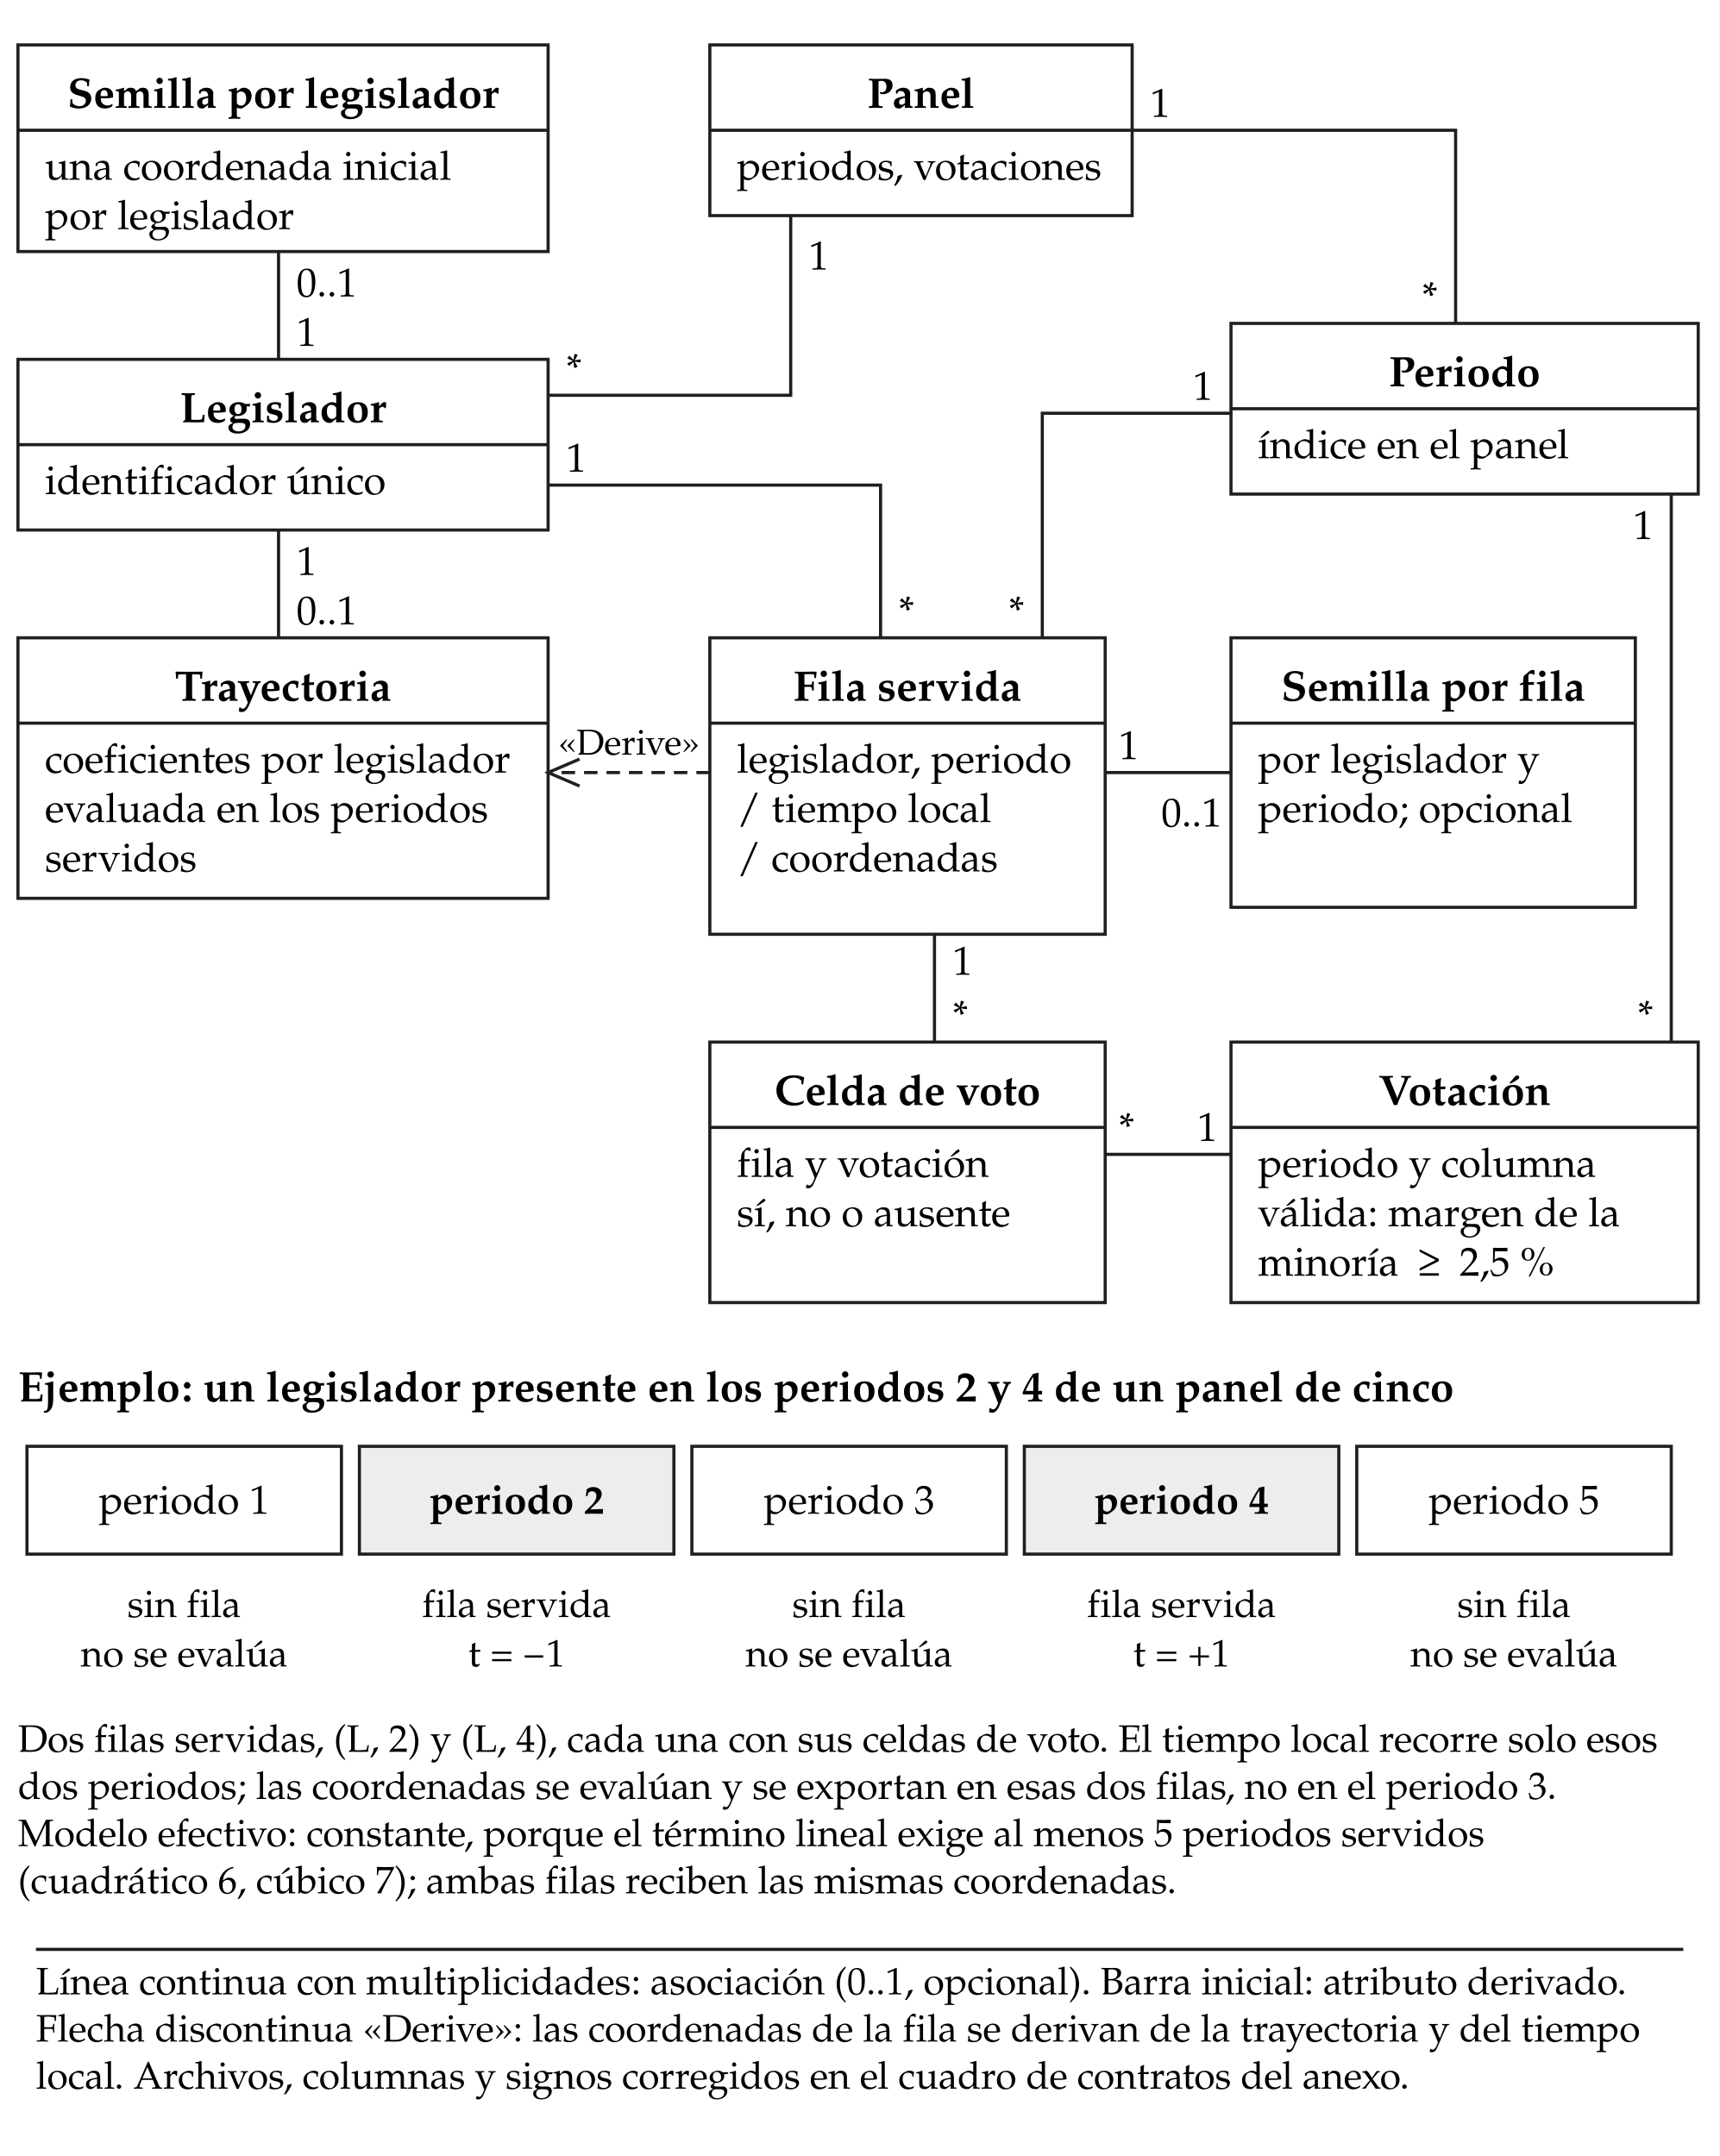
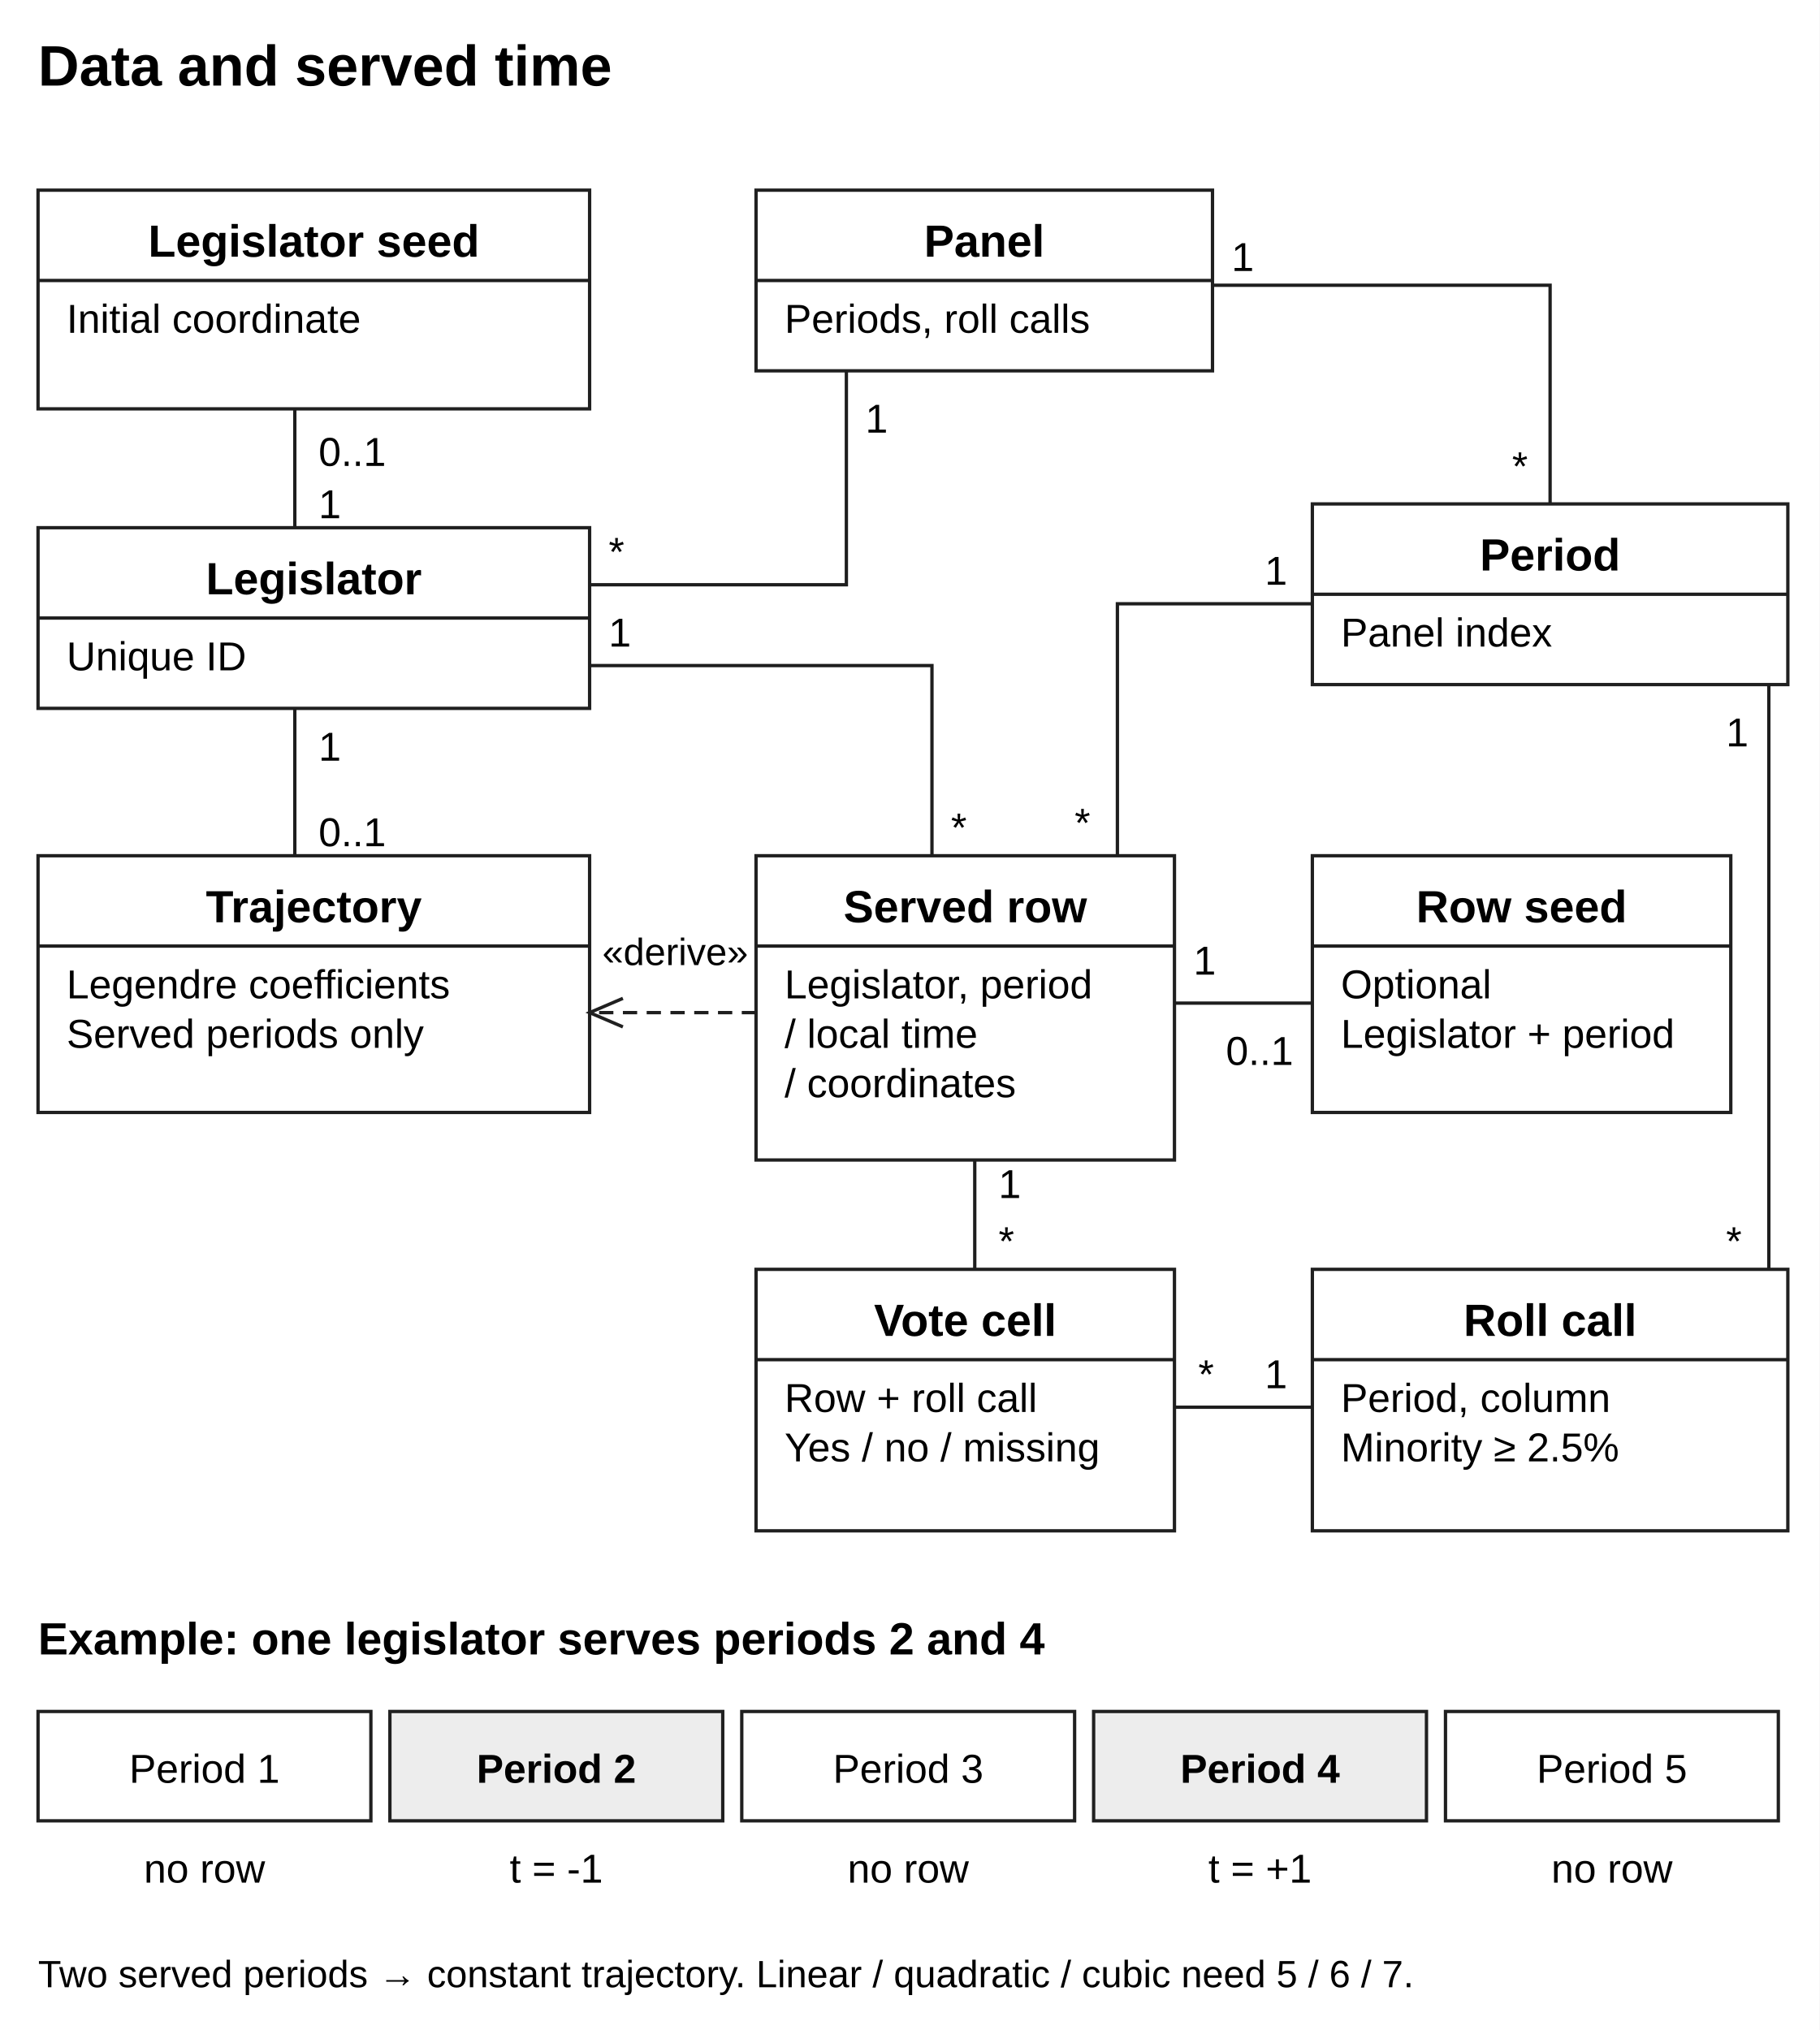
- <svg xmlns="http://www.w3.org/2000/svg" width="135mm" height="169.333mm" viewBox="0 0 382.677 480">
+ <svg xmlns="http://www.w3.org/2000/svg" width="135mm" height="150.636mm" viewBox="0 0 382.677 427">
  <rect width="100%" height="100%" fill="white" />
-   <rect x="4" y="10" width="118" height="46" rx="0" fill="white" stroke="#202020" stroke-width=".7" />
-   <text x="63.00" y="24.00" font-family="'Palatino Linotype', Palatino, 'Book Antiqua', serif" font-size="9.5" font-weight="700" text-anchor="middle">Semilla por legislador</text>
-   <polyline points="4,29.0 122,29.0" fill="none" stroke="rgb(30,30,30)" stroke-width="0.7" />
-   <text x="10.00" y="40.00" font-family="'Palatino Linotype', Palatino, 'Book Antiqua', serif" font-size="9" font-weight="400" text-anchor="start">una coordenada inicial</text>
-   <text x="10.00" y="51.00" font-family="'Palatino Linotype', Palatino, 'Book Antiqua', serif" font-size="9" font-weight="400" text-anchor="start">por legislador</text>
-   <rect x="158" y="10" width="94" height="38" rx="0" fill="white" stroke="#202020" stroke-width=".7" />
-   <text x="205.00" y="24.00" font-family="'Palatino Linotype', Palatino, 'Book Antiqua', serif" font-size="9.5" font-weight="700" text-anchor="middle">Panel</text>
-   <polyline points="158,29.0 252,29.0" fill="none" stroke="rgb(30,30,30)" stroke-width="0.7" />
-   <text x="164.00" y="40.00" font-family="'Palatino Linotype', Palatino, 'Book Antiqua', serif" font-size="9" font-weight="400" text-anchor="start">periodos, votaciones</text>
-   <rect x="4" y="80" width="118" height="38" rx="0" fill="white" stroke="#202020" stroke-width=".7" />
-   <text x="63.00" y="94.00" font-family="'Palatino Linotype', Palatino, 'Book Antiqua', serif" font-size="9.5" font-weight="700" text-anchor="middle">Legislador</text>
-   <polyline points="4,99.0 122,99.0" fill="none" stroke="rgb(30,30,30)" stroke-width="0.7" />
-   <text x="10.00" y="110.00" font-family="'Palatino Linotype', Palatino, 'Book Antiqua', serif" font-size="9" font-weight="400" text-anchor="start">identificador único</text>
-   <rect x="274" y="72" width="104" height="38" rx="0" fill="white" stroke="#202020" stroke-width=".7" />
-   <text x="326.00" y="86.00" font-family="'Palatino Linotype', Palatino, 'Book Antiqua', serif" font-size="9.5" font-weight="700" text-anchor="middle">Periodo</text>
-   <polyline points="274,91.0 378,91.0" fill="none" stroke="rgb(30,30,30)" stroke-width="0.7" />
-   <text x="280.00" y="102.00" font-family="'Palatino Linotype', Palatino, 'Book Antiqua', serif" font-size="9" font-weight="400" text-anchor="start">índice en el panel</text>
-   <rect x="4" y="142" width="118" height="58" rx="0" fill="white" stroke="#202020" stroke-width=".7" />
-   <text x="63.00" y="156.00" font-family="'Palatino Linotype', Palatino, 'Book Antiqua', serif" font-size="9.5" font-weight="700" text-anchor="middle">Trayectoria</text>
-   <polyline points="4,161.0 122,161.0" fill="none" stroke="rgb(30,30,30)" stroke-width="0.7" />
-   <text x="10.00" y="172.00" font-family="'Palatino Linotype', Palatino, 'Book Antiqua', serif" font-size="9" font-weight="400" text-anchor="start">coeficientes por legislador</text>
-   <text x="10.00" y="183.00" font-family="'Palatino Linotype', Palatino, 'Book Antiqua', serif" font-size="9" font-weight="400" text-anchor="start">evaluada en los periodos</text>
-   <text x="10.00" y="194.00" font-family="'Palatino Linotype', Palatino, 'Book Antiqua', serif" font-size="9" font-weight="400" text-anchor="start">servidos</text>
-   <rect x="158" y="142" width="88" height="66" rx="0" fill="white" stroke="#202020" stroke-width=".7" />
-   <text x="202.00" y="156.00" font-family="'Palatino Linotype', Palatino, 'Book Antiqua', serif" font-size="9.5" font-weight="700" text-anchor="middle">Fila servida</text>
-   <polyline points="158,161.0 246,161.0" fill="none" stroke="rgb(30,30,30)" stroke-width="0.7" />
-   <text x="164.00" y="172.00" font-family="'Palatino Linotype', Palatino, 'Book Antiqua', serif" font-size="9" font-weight="400" text-anchor="start">legislador, periodo</text>
-   <text x="164.00" y="183.00" font-family="'Palatino Linotype', Palatino, 'Book Antiqua', serif" font-size="9" font-weight="400" text-anchor="start">/ tiempo local</text>
-   <text x="164.00" y="194.00" font-family="'Palatino Linotype', Palatino, 'Book Antiqua', serif" font-size="9" font-weight="400" text-anchor="start">/ coordenadas</text>
-   <rect x="274" y="142" width="90" height="60" rx="0" fill="white" stroke="#202020" stroke-width=".7" />
-   <text x="319.00" y="156.00" font-family="'Palatino Linotype', Palatino, 'Book Antiqua', serif" font-size="9.5" font-weight="700" text-anchor="middle">Semilla por fila</text>
-   <polyline points="274,161.0 364,161.0" fill="none" stroke="rgb(30,30,30)" stroke-width="0.7" />
-   <text x="280.00" y="172.00" font-family="'Palatino Linotype', Palatino, 'Book Antiqua', serif" font-size="9" font-weight="400" text-anchor="start">por legislador y</text>
-   <text x="280.00" y="183.00" font-family="'Palatino Linotype', Palatino, 'Book Antiqua', serif" font-size="9" font-weight="400" text-anchor="start">periodo; opcional</text>
-   <rect x="158" y="232" width="88" height="58" rx="0" fill="white" stroke="#202020" stroke-width=".7" />
-   <text x="202.00" y="246.00" font-family="'Palatino Linotype', Palatino, 'Book Antiqua', serif" font-size="9.5" font-weight="700" text-anchor="middle">Celda de voto</text>
-   <polyline points="158,251.0 246,251.0" fill="none" stroke="rgb(30,30,30)" stroke-width="0.7" />
-   <text x="164.00" y="262.00" font-family="'Palatino Linotype', Palatino, 'Book Antiqua', serif" font-size="9" font-weight="400" text-anchor="start">fila y votación</text>
-   <text x="164.00" y="273.00" font-family="'Palatino Linotype', Palatino, 'Book Antiqua', serif" font-size="9" font-weight="400" text-anchor="start">sí, no o ausente</text>
-   <rect x="274" y="232" width="104" height="58" rx="0" fill="white" stroke="#202020" stroke-width=".7" />
-   <text x="326.00" y="246.00" font-family="'Palatino Linotype', Palatino, 'Book Antiqua', serif" font-size="9.5" font-weight="700" text-anchor="middle">Votación</text>
-   <polyline points="274,251.0 378,251.0" fill="none" stroke="rgb(30,30,30)" stroke-width="0.7" />
-   <text x="280.00" y="262.00" font-family="'Palatino Linotype', Palatino, 'Book Antiqua', serif" font-size="9" font-weight="400" text-anchor="start">periodo y columna</text>
-   <text x="280.00" y="273.00" font-family="'Palatino Linotype', Palatino, 'Book Antiqua', serif" font-size="9" font-weight="400" text-anchor="start">válida: margen de la</text>
-   <text x="280.00" y="284.00" font-family="'Palatino Linotype', Palatino, 'Book Antiqua', serif" font-size="9" font-weight="400" text-anchor="start">minoría ≥ 2,5 %</text>
-   <polyline points="176,48 176,88 122,88" fill="none" stroke="rgb(30,30,30)" stroke-width="0.7" />
-   <text x="180.00" y="60.00" font-family="'Palatino Linotype', Palatino, 'Book Antiqua', serif" font-size="9" font-weight="400" text-anchor="start">1</text>
-   <text x="126.00" y="85.00" font-family="'Palatino Linotype', Palatino, 'Book Antiqua', serif" font-size="9" font-weight="400" text-anchor="start">*</text>
-   <polyline points="252,29 324,29 324,72" fill="none" stroke="rgb(30,30,30)" stroke-width="0.7" />
-   <text x="256.00" y="26.00" font-family="'Palatino Linotype', Palatino, 'Book Antiqua', serif" font-size="9" font-weight="400" text-anchor="start">1</text>
-   <text x="320.00" y="69.00" font-family="'Palatino Linotype', Palatino, 'Book Antiqua', serif" font-size="9" font-weight="400" text-anchor="end">*</text>
-   <polyline points="122,108 196,108 196,142" fill="none" stroke="rgb(30,30,30)" stroke-width="0.7" />
-   <text x="126.00" y="105.00" font-family="'Palatino Linotype', Palatino, 'Book Antiqua', serif" font-size="9" font-weight="400" text-anchor="start">1</text>
-   <text x="200.00" y="139.00" font-family="'Palatino Linotype', Palatino, 'Book Antiqua', serif" font-size="9" font-weight="400" text-anchor="start">*</text>
-   <polyline points="274,92 232,92 232,142" fill="none" stroke="rgb(30,30,30)" stroke-width="0.7" />
-   <text x="270.00" y="89.00" font-family="'Palatino Linotype', Palatino, 'Book Antiqua', serif" font-size="9" font-weight="400" text-anchor="end">1</text>
-   <text x="228.00" y="139.00" font-family="'Palatino Linotype', Palatino, 'Book Antiqua', serif" font-size="9" font-weight="400" text-anchor="end">*</text>
-   <polyline points="62,56 62,80" fill="none" stroke="rgb(30,30,30)" stroke-width="0.7" />
-   <text x="66.00" y="66.00" font-family="'Palatino Linotype', Palatino, 'Book Antiqua', serif" font-size="9" font-weight="400" text-anchor="start">0..1</text>
-   <text x="66.00" y="77.00" font-family="'Palatino Linotype', Palatino, 'Book Antiqua', serif" font-size="9" font-weight="400" text-anchor="start">1</text>
-   <polyline points="62,118 62,142" fill="none" stroke="rgb(30,30,30)" stroke-width="0.7" />
-   <text x="66.00" y="128.00" font-family="'Palatino Linotype', Palatino, 'Book Antiqua', serif" font-size="9" font-weight="400" text-anchor="start">1</text>
-   <text x="66.00" y="139.00" font-family="'Palatino Linotype', Palatino, 'Book Antiqua', serif" font-size="9" font-weight="400" text-anchor="start">0..1</text>
-   <polyline points="372,110 372,232" fill="none" stroke="rgb(30,30,30)" stroke-width="0.7" />
-   <text x="368.00" y="120.00" font-family="'Palatino Linotype', Palatino, 'Book Antiqua', serif" font-size="9" font-weight="400" text-anchor="end">1</text>
-   <text x="368.00" y="229.00" font-family="'Palatino Linotype', Palatino, 'Book Antiqua', serif" font-size="9" font-weight="400" text-anchor="end">*</text>
-   <polyline points="208,208 208,232" fill="none" stroke="rgb(30,30,30)" stroke-width="0.7" />
-   <text x="212.00" y="217.00" font-family="'Palatino Linotype', Palatino, 'Book Antiqua', serif" font-size="9" font-weight="400" text-anchor="start">1</text>
-   <text x="212.00" y="229.00" font-family="'Palatino Linotype', Palatino, 'Book Antiqua', serif" font-size="9" font-weight="400" text-anchor="start">*</text>
-   <polyline points="274,257 246,257" fill="none" stroke="rgb(30,30,30)" stroke-width="0.7" />
-   <text x="271.00" y="254.00" font-family="'Palatino Linotype', Palatino, 'Book Antiqua', serif" font-size="9" font-weight="400" text-anchor="end">1</text>
-   <text x="249.00" y="254.00" font-family="'Palatino Linotype', Palatino, 'Book Antiqua', serif" font-size="9" font-weight="400" text-anchor="start">*</text>
-   <polyline points="246,172 274,172" fill="none" stroke="rgb(30,30,30)" stroke-width="0.7" />
-   <text x="249.00" y="169.00" font-family="'Palatino Linotype', Palatino, 'Book Antiqua', serif" font-size="9" font-weight="400" text-anchor="start">1</text>
-   <text x="272.00" y="184.00" font-family="'Palatino Linotype', Palatino, 'Book Antiqua', serif" font-size="9" font-weight="400" text-anchor="end">0..1</text>
-   <polyline points="158,172 122,172" fill="none" stroke="rgb(30,30,30)" stroke-width="0.7" stroke-dasharray="3 2" />
-   <polyline points="129.0,175.0 122,172 129.0,169.0" fill="none" stroke="#202020" stroke-width=".7" />
-   <text x="140.00" y="168.00" font-family="'Palatino Linotype', Palatino, 'Book Antiqua', serif" font-size="8" font-weight="400" text-anchor="middle">«Derive»</text>
-   <text x="4.00" y="312.00" font-family="'Palatino Linotype', Palatino, 'Book Antiqua', serif" font-size="9.5" font-weight="700" text-anchor="start">Ejemplo: un legislador presente en los periodos 2 y 4 de un panel de cinco</text>
-   <rect x="6" y="322" width="70" height="24" rx="0" fill="white" stroke="#202020" stroke-width=".7" />
-   <text x="41.00" y="337.00" font-family="'Palatino Linotype', Palatino, 'Book Antiqua', serif" font-size="9" font-weight="400" text-anchor="middle">periodo 1</text>
-   <text x="41.00" y="360.00" font-family="'Palatino Linotype', Palatino, 'Book Antiqua', serif" font-size="8.5" font-weight="400" text-anchor="middle">sin fila</text>
-   <text x="41.00" y="371.00" font-family="'Palatino Linotype', Palatino, 'Book Antiqua', serif" font-size="8.5" font-weight="400" text-anchor="middle">no se evalúa</text>
-   <rect x="80" y="322" width="70" height="24" rx="0" fill="#ededed" stroke="#202020" stroke-width=".7" />
-   <text x="115.00" y="337.00" font-family="'Palatino Linotype', Palatino, 'Book Antiqua', serif" font-size="9" font-weight="700" text-anchor="middle">periodo 2</text>
-   <text x="115.00" y="360.00" font-family="'Palatino Linotype', Palatino, 'Book Antiqua', serif" font-size="8.5" font-weight="400" text-anchor="middle">fila servida</text>
-   <text x="115.00" y="371.00" font-family="'Palatino Linotype', Palatino, 'Book Antiqua', serif" font-size="8.5" font-weight="400" text-anchor="middle">t = −1</text>
-   <rect x="154" y="322" width="70" height="24" rx="0" fill="white" stroke="#202020" stroke-width=".7" />
-   <text x="189.00" y="337.00" font-family="'Palatino Linotype', Palatino, 'Book Antiqua', serif" font-size="9" font-weight="400" text-anchor="middle">periodo 3</text>
-   <text x="189.00" y="360.00" font-family="'Palatino Linotype', Palatino, 'Book Antiqua', serif" font-size="8.5" font-weight="400" text-anchor="middle">sin fila</text>
-   <text x="189.00" y="371.00" font-family="'Palatino Linotype', Palatino, 'Book Antiqua', serif" font-size="8.5" font-weight="400" text-anchor="middle">no se evalúa</text>
-   <rect x="228" y="322" width="70" height="24" rx="0" fill="#ededed" stroke="#202020" stroke-width=".7" />
-   <text x="263.00" y="337.00" font-family="'Palatino Linotype', Palatino, 'Book Antiqua', serif" font-size="9" font-weight="700" text-anchor="middle">periodo 4</text>
-   <text x="263.00" y="360.00" font-family="'Palatino Linotype', Palatino, 'Book Antiqua', serif" font-size="8.5" font-weight="400" text-anchor="middle">fila servida</text>
-   <text x="263.00" y="371.00" font-family="'Palatino Linotype', Palatino, 'Book Antiqua', serif" font-size="8.5" font-weight="400" text-anchor="middle">t = +1</text>
-   <rect x="302" y="322" width="70" height="24" rx="0" fill="white" stroke="#202020" stroke-width=".7" />
-   <text x="337.00" y="337.00" font-family="'Palatino Linotype', Palatino, 'Book Antiqua', serif" font-size="9" font-weight="400" text-anchor="middle">periodo 5</text>
-   <text x="337.00" y="360.00" font-family="'Palatino Linotype', Palatino, 'Book Antiqua', serif" font-size="8.5" font-weight="400" text-anchor="middle">sin fila</text>
-   <text x="337.00" y="371.00" font-family="'Palatino Linotype', Palatino, 'Book Antiqua', serif" font-size="8.5" font-weight="400" text-anchor="middle">no se evalúa</text>
-   <text x="4.00" y="390.00" font-family="'Palatino Linotype', Palatino, 'Book Antiqua', serif" font-size="8.5" font-weight="400" text-anchor="start">Dos filas servidas, (L, 2) y (L, 4), cada una con sus celdas de voto. El tiempo local recorre solo esos</text>
-   <text x="4.00" y="400.50" font-family="'Palatino Linotype', Palatino, 'Book Antiqua', serif" font-size="8.5" font-weight="400" text-anchor="start">dos periodos; las coordenadas se evalúan y se exportan en esas dos filas, no en el periodo 3.</text>
-   <text x="4.00" y="411.00" font-family="'Palatino Linotype', Palatino, 'Book Antiqua', serif" font-size="8.5" font-weight="400" text-anchor="start">Modelo efectivo: constante, porque el término lineal exige al menos 5 periodos servidos</text>
-   <text x="4.00" y="421.50" font-family="'Palatino Linotype', Palatino, 'Book Antiqua', serif" font-size="8.5" font-weight="400" text-anchor="start">(cuadrático 6, cúbico 7); ambas filas reciben las mismas coordenadas.</text>
-   <polyline points="8,434 374.677,434" fill="none" stroke="rgb(30,30,30)" stroke-width="0.7" />
-   <text x="8.00" y="444.00" font-family="'Palatino Linotype', Palatino, 'Book Antiqua', serif" font-size="8.5" font-weight="400" text-anchor="start">Línea continua con multiplicidades: asociación (0..1, opcional). Barra inicial: atributo derivado.</text>
-   <text x="8.00" y="454.50" font-family="'Palatino Linotype', Palatino, 'Book Antiqua', serif" font-size="8.5" font-weight="400" text-anchor="start">Flecha discontinua «Derive»: las coordenadas de la fila se derivan de la trayectoria y del tiempo</text>
-   <text x="8.00" y="465.00" font-family="'Palatino Linotype', Palatino, 'Book Antiqua', serif" font-size="8.5" font-weight="400" text-anchor="start">local. Archivos, columnas y signos corregidos en el cuadro de contratos del anexo.</text>
+   <text x="8.00" y="18.00" font-family="'Segoe UI', Arial, sans-serif" font-size="12" font-weight="700" text-anchor="start">Data and served time</text>
+   <rect x="8" y="40" width="116" height="46" rx="0" fill="white" stroke="#202020" stroke-width=".7" />
+   <text x="66.00" y="54.00" font-family="'Segoe UI', Arial, sans-serif" font-size="9.5" font-weight="700" text-anchor="middle">Legislator seed</text>
+   <polyline points="8,59.0 124,59.0" fill="none" stroke="rgb(30,30,30)" stroke-width="0.7" />
+   <text x="14.00" y="70.00" font-family="'Segoe UI', Arial, sans-serif" font-size="8.5" font-weight="400" text-anchor="start">Initial coordinate</text>
+   <rect x="159" y="40" width="96" height="38" rx="0" fill="white" stroke="#202020" stroke-width=".7" />
+   <text x="207.00" y="54.00" font-family="'Segoe UI', Arial, sans-serif" font-size="9.5" font-weight="700" text-anchor="middle">Panel</text>
+   <polyline points="159,59.0 255,59.0" fill="none" stroke="rgb(30,30,30)" stroke-width="0.7" />
+   <text x="165.00" y="70.00" font-family="'Segoe UI', Arial, sans-serif" font-size="8.5" font-weight="400" text-anchor="start">Periods, roll calls</text>
+   <rect x="8" y="111" width="116" height="38" rx="0" fill="white" stroke="#202020" stroke-width=".7" />
+   <text x="66.00" y="125.00" font-family="'Segoe UI', Arial, sans-serif" font-size="9.5" font-weight="700" text-anchor="middle">Legislator</text>
+   <polyline points="8,130.0 124,130.0" fill="none" stroke="rgb(30,30,30)" stroke-width="0.7" />
+   <text x="14.00" y="141.00" font-family="'Segoe UI', Arial, sans-serif" font-size="8.5" font-weight="400" text-anchor="start">Unique ID</text>
+   <rect x="276" y="106" width="100" height="38" rx="0" fill="white" stroke="#202020" stroke-width=".7" />
+   <text x="326.00" y="120.00" font-family="'Segoe UI', Arial, sans-serif" font-size="9.5" font-weight="700" text-anchor="middle">Period</text>
+   <polyline points="276,125.0 376,125.0" fill="none" stroke="rgb(30,30,30)" stroke-width="0.7" />
+   <text x="282.00" y="136.00" font-family="'Segoe UI', Arial, sans-serif" font-size="8.5" font-weight="400" text-anchor="start">Panel index</text>
+   <rect x="8" y="180" width="116" height="54" rx="0" fill="white" stroke="#202020" stroke-width=".7" />
+   <text x="66.00" y="194.00" font-family="'Segoe UI', Arial, sans-serif" font-size="9.5" font-weight="700" text-anchor="middle">Trajectory</text>
+   <polyline points="8,199.0 124,199.0" fill="none" stroke="rgb(30,30,30)" stroke-width="0.7" />
+   <text x="14.00" y="210.00" font-family="'Segoe UI', Arial, sans-serif" font-size="8.5" font-weight="400" text-anchor="start">Legendre coefficients</text>
+   <text x="14.00" y="220.40" font-family="'Segoe UI', Arial, sans-serif" font-size="8.5" font-weight="400" text-anchor="start">Served periods only</text>
+   <rect x="159" y="180" width="88" height="64" rx="0" fill="white" stroke="#202020" stroke-width=".7" />
+   <text x="203.00" y="194.00" font-family="'Segoe UI', Arial, sans-serif" font-size="9.5" font-weight="700" text-anchor="middle">Served row</text>
+   <polyline points="159,199.0 247,199.0" fill="none" stroke="rgb(30,30,30)" stroke-width="0.7" />
+   <text x="165.00" y="210.00" font-family="'Segoe UI', Arial, sans-serif" font-size="8.5" font-weight="400" text-anchor="start">Legislator, period</text>
+   <text x="165.00" y="220.40" font-family="'Segoe UI', Arial, sans-serif" font-size="8.5" font-weight="400" text-anchor="start">/ local time</text>
+   <text x="165.00" y="230.80" font-family="'Segoe UI', Arial, sans-serif" font-size="8.5" font-weight="400" text-anchor="start">/ coordinates</text>
+   <rect x="276" y="180" width="88" height="54" rx="0" fill="white" stroke="#202020" stroke-width=".7" />
+   <text x="320.00" y="194.00" font-family="'Segoe UI', Arial, sans-serif" font-size="9.5" font-weight="700" text-anchor="middle">Row seed</text>
+   <polyline points="276,199.0 364,199.0" fill="none" stroke="rgb(30,30,30)" stroke-width="0.7" />
+   <text x="282.00" y="210.00" font-family="'Segoe UI', Arial, sans-serif" font-size="8.5" font-weight="400" text-anchor="start">Optional</text>
+   <text x="282.00" y="220.40" font-family="'Segoe UI', Arial, sans-serif" font-size="8.5" font-weight="400" text-anchor="start">Legislator + period</text>
+   <rect x="159" y="267" width="88" height="55" rx="0" fill="white" stroke="#202020" stroke-width=".7" />
+   <text x="203.00" y="281.00" font-family="'Segoe UI', Arial, sans-serif" font-size="9.5" font-weight="700" text-anchor="middle">Vote cell</text>
+   <polyline points="159,286.0 247,286.0" fill="none" stroke="rgb(30,30,30)" stroke-width="0.7" />
+   <text x="165.00" y="297.00" font-family="'Segoe UI', Arial, sans-serif" font-size="8.5" font-weight="400" text-anchor="start">Row + roll call</text>
+   <text x="165.00" y="307.40" font-family="'Segoe UI', Arial, sans-serif" font-size="8.5" font-weight="400" text-anchor="start">Yes / no / missing</text>
+   <rect x="276" y="267" width="100" height="55" rx="0" fill="white" stroke="#202020" stroke-width=".7" />
+   <text x="326.00" y="281.00" font-family="'Segoe UI', Arial, sans-serif" font-size="9.5" font-weight="700" text-anchor="middle">Roll call</text>
+   <polyline points="276,286.0 376,286.0" fill="none" stroke="rgb(30,30,30)" stroke-width="0.7" />
+   <text x="282.00" y="297.00" font-family="'Segoe UI', Arial, sans-serif" font-size="8.5" font-weight="400" text-anchor="start">Period, column</text>
+   <text x="282.00" y="307.40" font-family="'Segoe UI', Arial, sans-serif" font-size="8.5" font-weight="400" text-anchor="start">Minority ≥ 2.5%</text>
+   <polyline points="178,78 178,123 124,123" fill="none" stroke="rgb(30,30,30)" stroke-width="0.7" />
+   <text x="182.00" y="91.00" font-family="'Segoe UI', Arial, sans-serif" font-size="8.5" font-weight="400" text-anchor="start">1</text>
+   <text x="128.00" y="119.00" font-family="'Segoe UI', Arial, sans-serif" font-size="8.5" font-weight="400" text-anchor="start">*</text>
+   <polyline points="255,60 326,60 326,106" fill="none" stroke="rgb(30,30,30)" stroke-width="0.7" />
+   <text x="259.00" y="57.00" font-family="'Segoe UI', Arial, sans-serif" font-size="8.5" font-weight="400" text-anchor="start">1</text>
+   <text x="318.00" y="101.00" font-family="'Segoe UI', Arial, sans-serif" font-size="8.5" font-weight="400" text-anchor="start">*</text>
+   <polyline points="124,140 196,140 196,180" fill="none" stroke="rgb(30,30,30)" stroke-width="0.7" />
+   <text x="128.00" y="136.00" font-family="'Segoe UI', Arial, sans-serif" font-size="8.5" font-weight="400" text-anchor="start">1</text>
+   <text x="200.00" y="177.00" font-family="'Segoe UI', Arial, sans-serif" font-size="8.5" font-weight="400" text-anchor="start">*</text>
+   <polyline points="276,127 235,127 235,180" fill="none" stroke="rgb(30,30,30)" stroke-width="0.7" />
+   <text x="266.00" y="123.00" font-family="'Segoe UI', Arial, sans-serif" font-size="8.5" font-weight="400" text-anchor="start">1</text>
+   <text x="226.00" y="176.00" font-family="'Segoe UI', Arial, sans-serif" font-size="8.5" font-weight="400" text-anchor="start">*</text>
+   <polyline points="62,86 62,111" fill="none" stroke="rgb(30,30,30)" stroke-width="0.7" />
+   <text x="67.00" y="98.00" font-family="'Segoe UI', Arial, sans-serif" font-size="8.5" font-weight="400" text-anchor="start">0..1</text>
+   <text x="67.00" y="109.00" font-family="'Segoe UI', Arial, sans-serif" font-size="8.5" font-weight="400" text-anchor="start">1</text>
+   <polyline points="62,149 62,180" fill="none" stroke="rgb(30,30,30)" stroke-width="0.7" />
+   <text x="67.00" y="160.00" font-family="'Segoe UI', Arial, sans-serif" font-size="8.5" font-weight="400" text-anchor="start">1</text>
+   <text x="67.00" y="178.00" font-family="'Segoe UI', Arial, sans-serif" font-size="8.5" font-weight="400" text-anchor="start">0..1</text>
+   <polyline points="372,144 372,267" fill="none" stroke="rgb(30,30,30)" stroke-width="0.7" />
+   <text x="363.00" y="157.00" font-family="'Segoe UI', Arial, sans-serif" font-size="8.5" font-weight="400" text-anchor="start">1</text>
+   <text x="363.00" y="264.00" font-family="'Segoe UI', Arial, sans-serif" font-size="8.5" font-weight="400" text-anchor="start">*</text>
+   <polyline points="205,244 205,267" fill="none" stroke="rgb(30,30,30)" stroke-width="0.7" />
+   <text x="210.00" y="252.00" font-family="'Segoe UI', Arial, sans-serif" font-size="8.5" font-weight="400" text-anchor="start">1</text>
+   <text x="210.00" y="264.00" font-family="'Segoe UI', Arial, sans-serif" font-size="8.5" font-weight="400" text-anchor="start">*</text>
+   <polyline points="247,296 276,296" fill="none" stroke="rgb(30,30,30)" stroke-width="0.7" />
+   <text x="252.00" y="292.00" font-family="'Segoe UI', Arial, sans-serif" font-size="8.5" font-weight="400" text-anchor="start">*</text>
+   <text x="266.00" y="292.00" font-family="'Segoe UI', Arial, sans-serif" font-size="8.5" font-weight="400" text-anchor="start">1</text>
+   <polyline points="247,211 276,211" fill="none" stroke="rgb(30,30,30)" stroke-width="0.7" />
+   <text x="251.00" y="205.00" font-family="'Segoe UI', Arial, sans-serif" font-size="8.5" font-weight="400" text-anchor="start">1</text>
+   <text x="272.00" y="224.00" font-family="'Segoe UI', Arial, sans-serif" font-size="8.5" font-weight="400" text-anchor="end">0..1</text>
+   <polyline points="159,213 124,213" fill="none" stroke="rgb(30,30,30)" stroke-width="0.7" stroke-dasharray="3 2" />
+   <polyline points="131.0,216.0 124,213 131.0,210.0" fill="none" stroke="#202020" stroke-width=".7" />
+   <text x="142.00" y="203.00" font-family="'Segoe UI', Arial, sans-serif" font-size="8" font-weight="400" text-anchor="middle">«derive»</text>
+   <text x="8.00" y="348.00" font-family="'Segoe UI', Arial, sans-serif" font-size="9.5" font-weight="700" text-anchor="start">Example: one legislator serves periods 2 and 4</text>
+   <rect x="8" y="360" width="70" height="23" rx="0" fill="white" stroke="#202020" stroke-width=".7" />
+   <text x="43.00" y="375.00" font-family="'Segoe UI', Arial, sans-serif" font-size="8.5" font-weight="400" text-anchor="middle">Period 1</text>
+   <text x="43.00" y="396.00" font-family="'Segoe UI', Arial, sans-serif" font-size="8.5" font-weight="400" text-anchor="middle">no row</text>
+   <rect x="82" y="360" width="70" height="23" rx="0" fill="#ededed" stroke="#202020" stroke-width=".7" />
+   <text x="117.00" y="375.00" font-family="'Segoe UI', Arial, sans-serif" font-size="8.5" font-weight="700" text-anchor="middle">Period 2</text>
+   <text x="117.00" y="396.00" font-family="'Segoe UI', Arial, sans-serif" font-size="8.5" font-weight="400" text-anchor="middle">t = -1</text>
+   <rect x="156" y="360" width="70" height="23" rx="0" fill="white" stroke="#202020" stroke-width=".7" />
+   <text x="191.00" y="375.00" font-family="'Segoe UI', Arial, sans-serif" font-size="8.5" font-weight="400" text-anchor="middle">Period 3</text>
+   <text x="191.00" y="396.00" font-family="'Segoe UI', Arial, sans-serif" font-size="8.5" font-weight="400" text-anchor="middle">no row</text>
+   <rect x="230" y="360" width="70" height="23" rx="0" fill="#ededed" stroke="#202020" stroke-width=".7" />
+   <text x="265.00" y="375.00" font-family="'Segoe UI', Arial, sans-serif" font-size="8.5" font-weight="700" text-anchor="middle">Period 4</text>
+   <text x="265.00" y="396.00" font-family="'Segoe UI', Arial, sans-serif" font-size="8.5" font-weight="400" text-anchor="middle">t = +1</text>
+   <rect x="304" y="360" width="70" height="23" rx="0" fill="white" stroke="#202020" stroke-width=".7" />
+   <text x="339.00" y="375.00" font-family="'Segoe UI', Arial, sans-serif" font-size="8.5" font-weight="400" text-anchor="middle">Period 5</text>
+   <text x="339.00" y="396.00" font-family="'Segoe UI', Arial, sans-serif" font-size="8.5" font-weight="400" text-anchor="middle">no row</text>
+   <text x="8.00" y="418.00" font-family="'Segoe UI', Arial, sans-serif" font-size="8" font-weight="400" text-anchor="start">Two served periods → constant trajectory. Linear / quadratic / cubic need 5 / 6 / 7.</text>
</svg>
